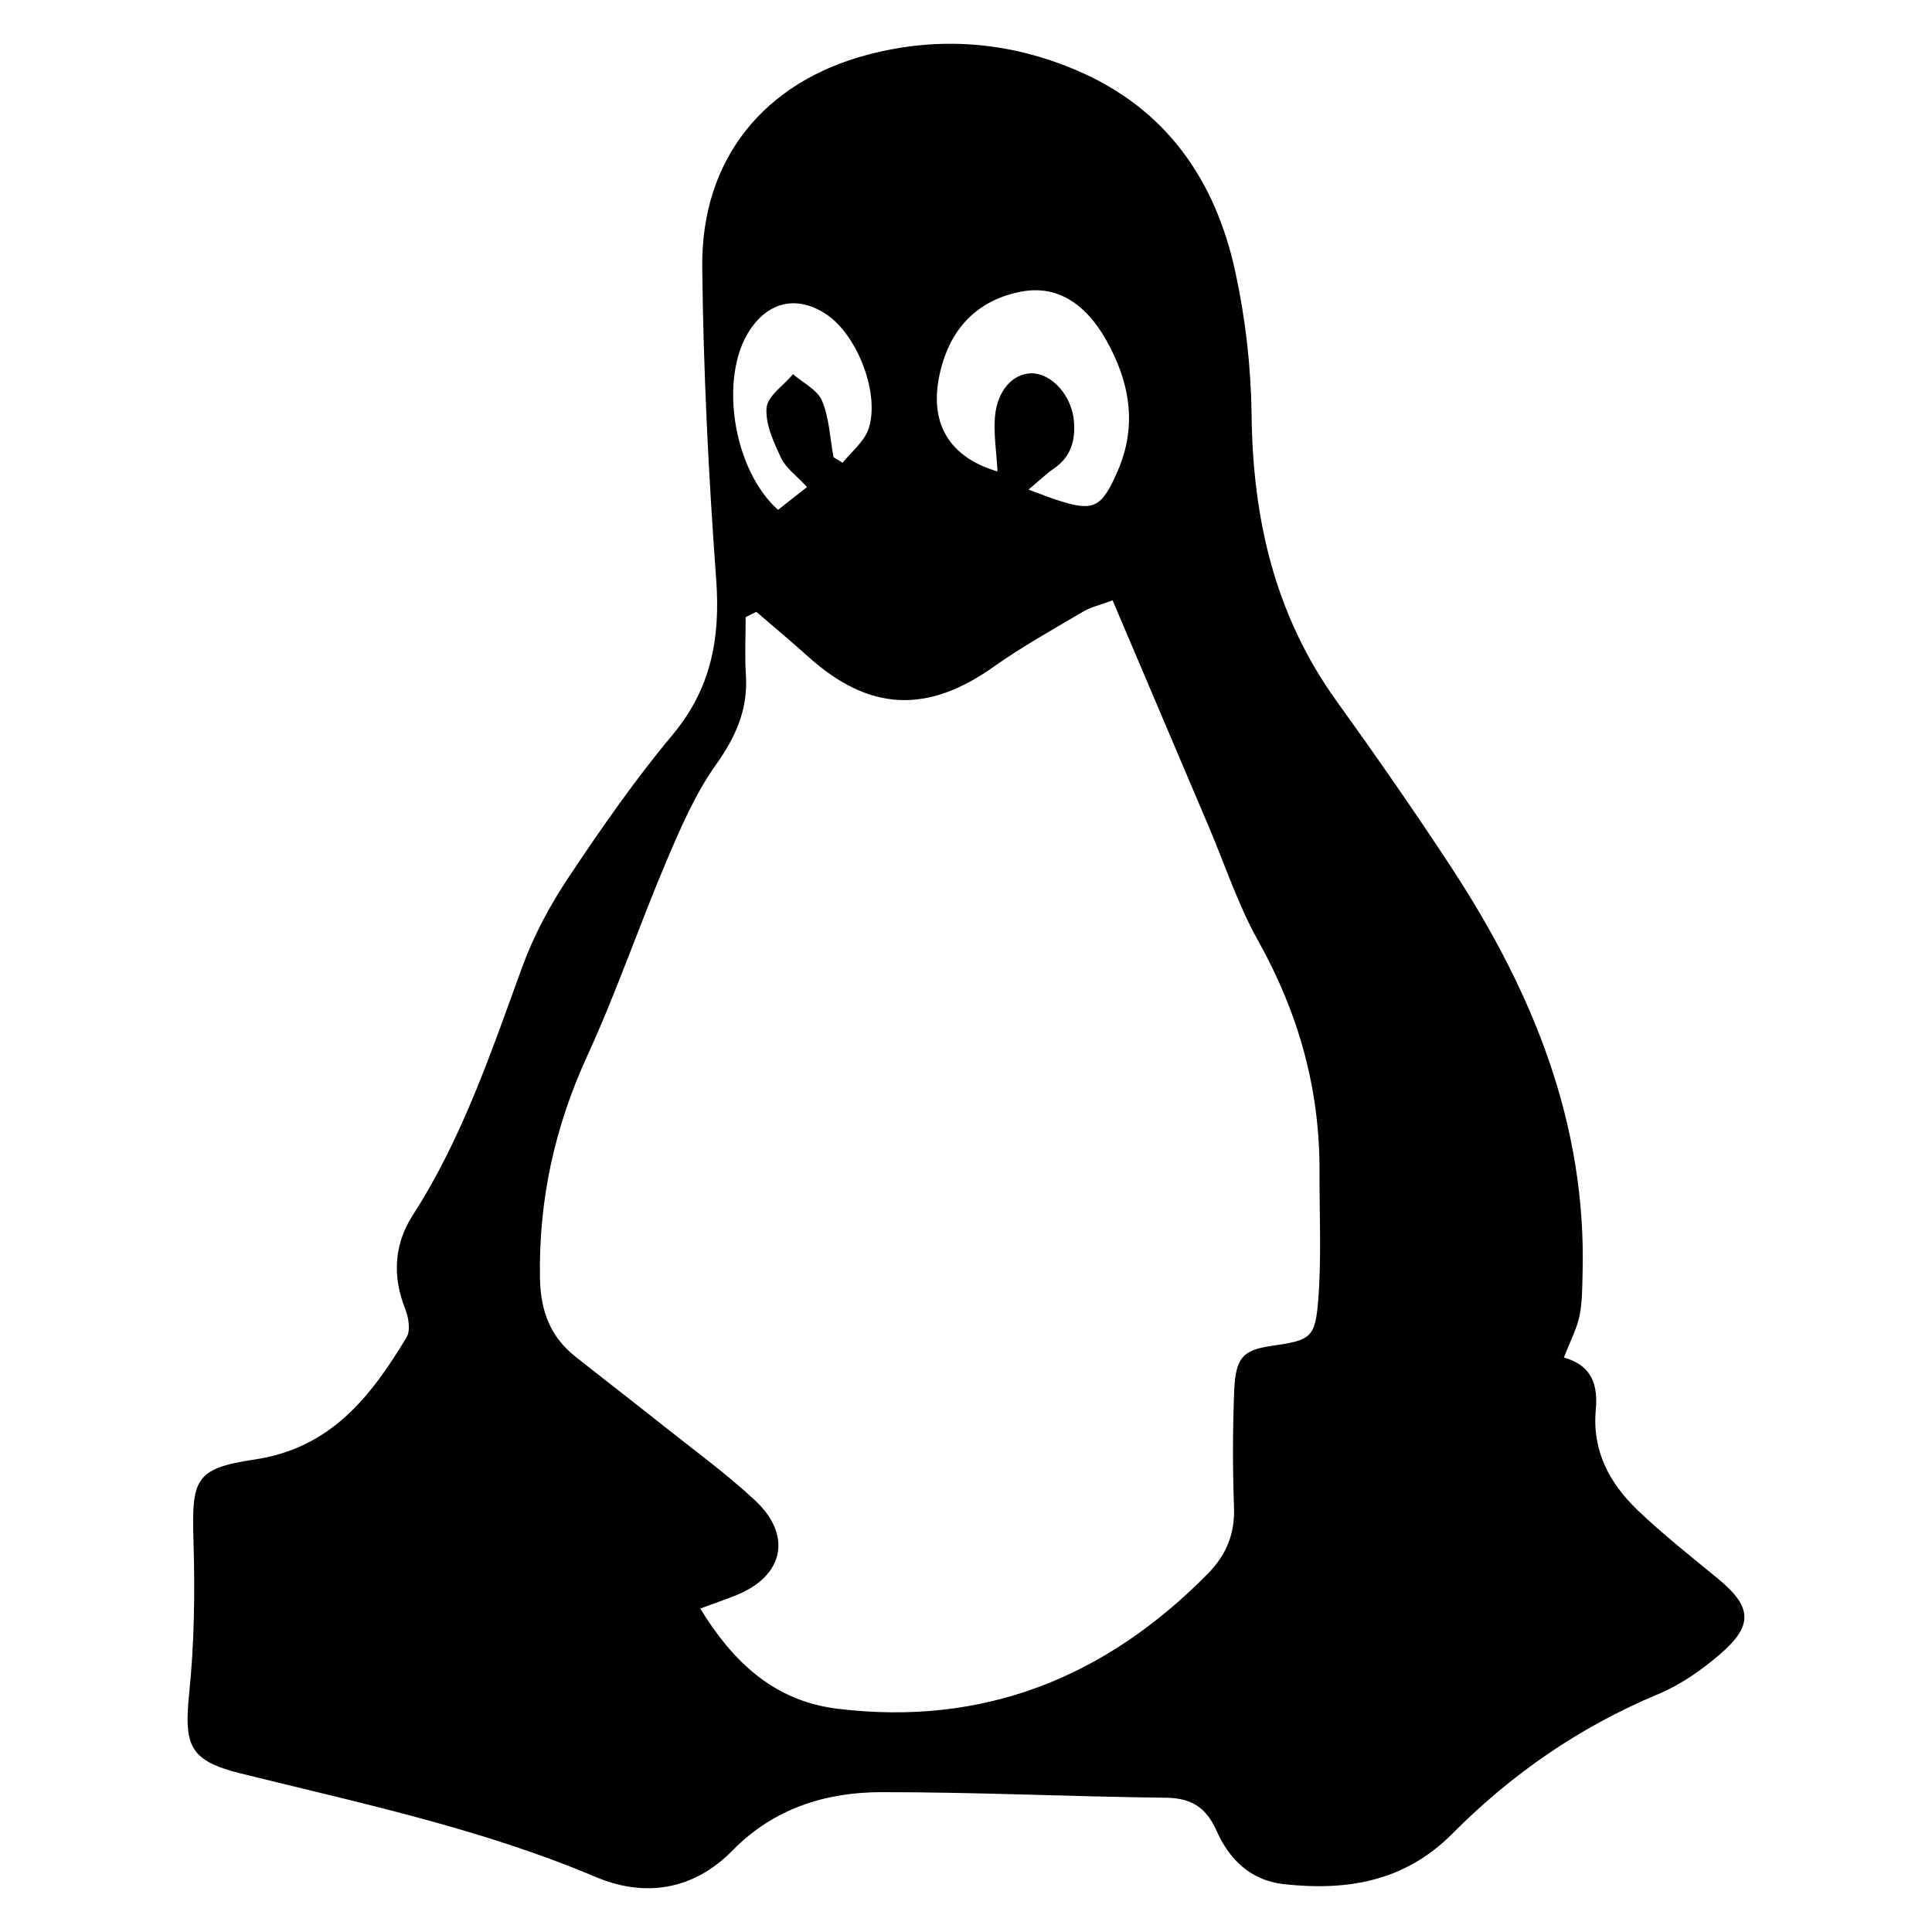
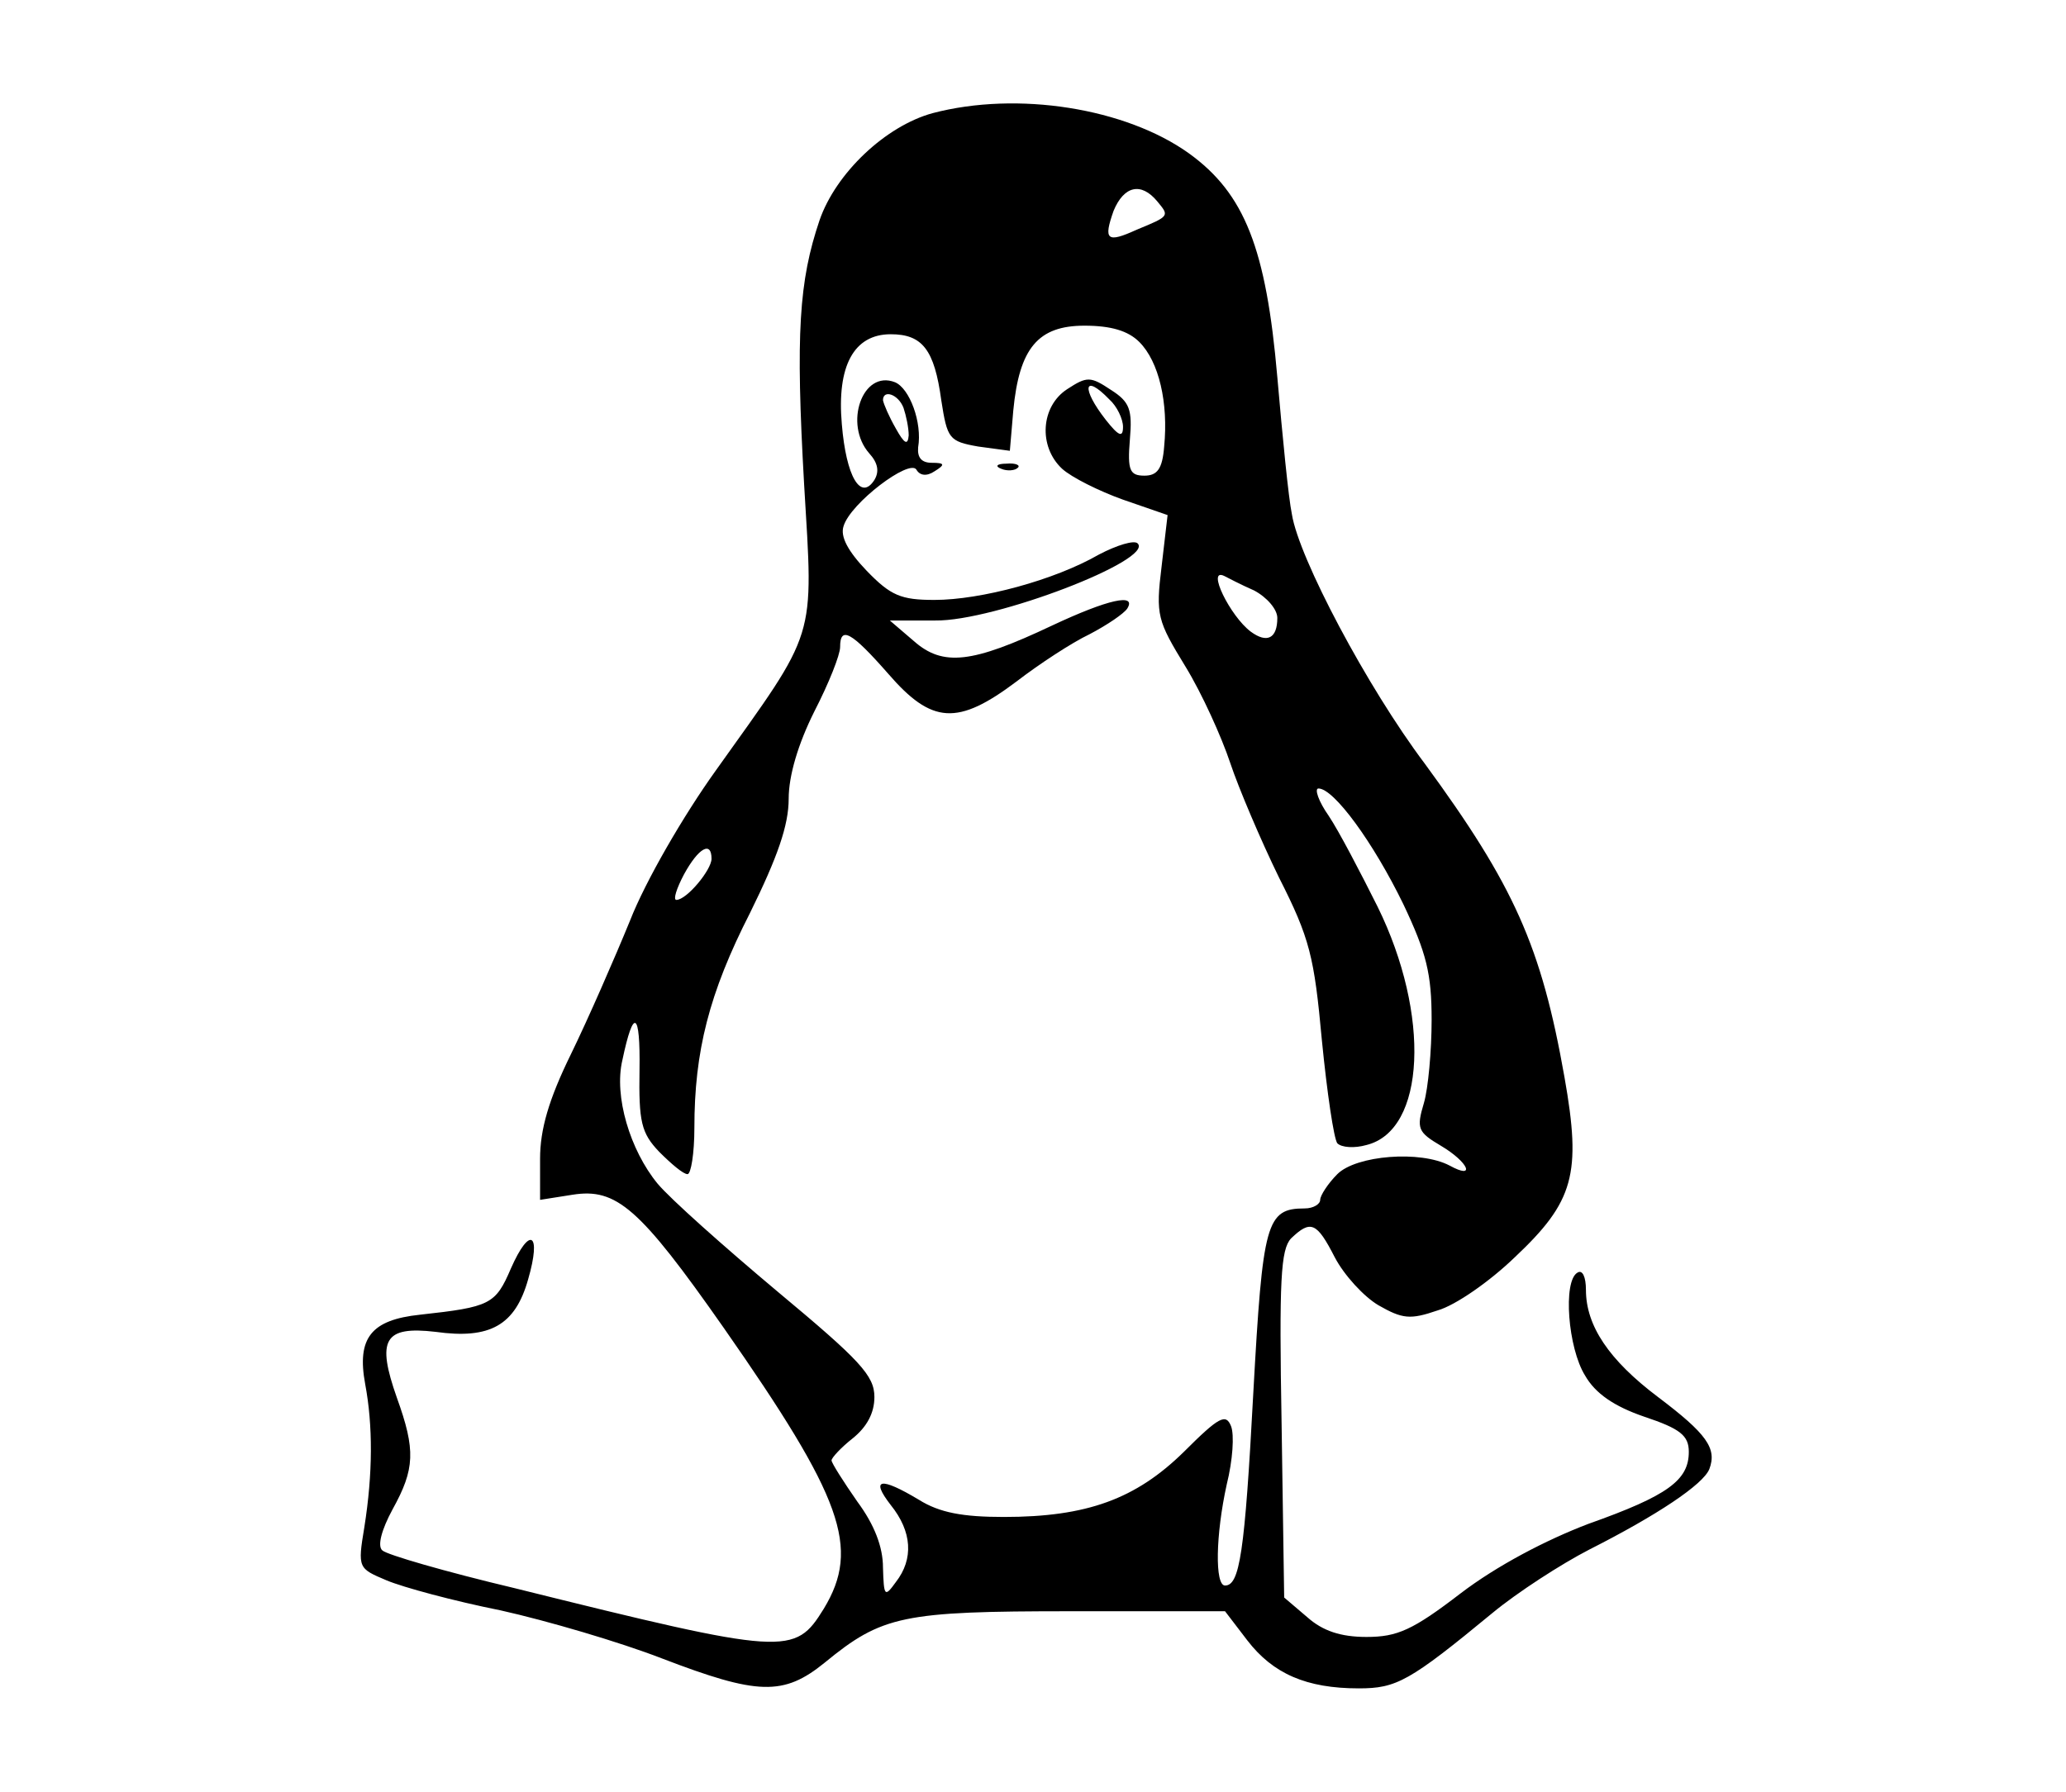
- <svg xmlns="http://www.w3.org/2000/svg" viewBox="0 0 128 128">
-   <path fill-rule="evenodd" clip-rule="evenodd" d="M113.823 104.595c-1.795-1.478-3.629-2.921-5.308-4.525-1.87-1.785-3.045-3.944-2.789-6.678.147-1.573-.216-2.926-2.113-3.452.446-1.154.864-1.928 1.033-2.753.188-.92.178-1.887.204-2.834.264-9.96-3.334-18.691-8.663-26.835-2.454-3.748-5.017-7.429-7.633-11.066-4.092-5.688-5.559-12.078-5.633-18.981a47.564 47.564 0 00-1.081-9.475C80.527 11.956 77.291 7.233 71.422 4.7c-4.497-1.942-9.152-2.327-13.901-1.084-6.901 1.805-11.074 6.934-10.996 14.088.074 6.885.417 13.779.922 20.648.288 3.893-.312 7.252-2.895 10.34-2.484 2.969-4.706 6.172-6.858 9.397-1.229 1.844-2.317 3.853-3.077 5.931-2.07 5.663-3.973 11.373-7.276 16.5-1.224 1.9-1.363 4.026-.494 6.199.225.563.363 1.429.089 1.882-2.354 3.907-5.011 7.345-10.066 8.095-3.976.591-4.172 1.314-4.051 5.413.1 3.337.061 6.705-.28 10.021-.363 3.555.008 4.521 3.442 5.373 7.924 1.968 15.913 3.647 23.492 6.854 3.227 1.365 6.465.891 9.064-1.763 2.713-2.771 6.141-3.855 9.844-3.859 6.285-.005 12.572.298 18.86.369 1.702.02 2.679.653 3.364 2.199.84 1.893 2.26 3.284 4.445 3.526 4.193.462 8.013-.16 11.19-3.359 3.918-3.948 8.436-7.066 13.615-9.227 1.482-.619 2.878-1.592 4.103-2.648 2.231-1.922 2.113-3.146-.135-5zM62.426 24.12c.758-2.601 2.537-4.289 5.243-4.801 2.276-.43 4.203.688 5.639 3.246 1.546 2.758 2.054 5.64.734 8.658-1.083 2.474-1.591 2.707-4.123 1.868-.474-.157-.937-.343-1.777-.652.708-.594 1.154-1.035 1.664-1.382 1.134-.772 1.452-1.858 1.346-3.148-.139-1.694-1.471-3.194-2.837-3.175-1.225.017-2.262 1.167-2.4 2.915-.086 1.089.095 2.199.173 3.589-3.446-1.023-4.711-3.525-3.662-7.118zm-12.75-2.251c1.274-1.928 3.197-2.314 5.101-1.024 2.029 1.376 3.547 5.256 2.763 7.576-.285.844-1.127 1.5-1.716 2.241l-.604-.374c-.23-1.253-.276-2.585-.757-3.733-.304-.728-1.257-1.184-1.919-1.762-.622.739-1.693 1.443-1.757 2.228-.088 1.084.477 2.28.969 3.331.311.661 1.001 1.145 1.713 1.916l-1.922 1.51c-3.018-2.7-3.915-8.82-1.871-11.909zM87.34 86.075c-.203 2.604-.5 2.713-3.118 3.098-1.859.272-2.359.756-2.453 2.964a101.744 101.744 0 00-.012 7.753c.061 1.77-.537 3.158-1.755 4.393-6.764 6.856-14.845 10.105-24.512 8.926-4.17-.509-6.896-3.047-9.097-6.639.98-.363 1.705-.607 2.412-.894 3.122-1.27 3.706-3.955 1.213-6.277-1.884-1.757-3.986-3.283-6.007-4.892-1.954-1.555-3.934-3.078-5.891-4.629-1.668-1.323-2.305-3.028-2.345-5.188-.094-5.182.972-10.03 3.138-14.747 1.932-4.209 3.429-8.617 5.239-12.885.935-2.202 1.906-4.455 3.278-6.388 1.319-1.854 2.134-3.669 1.988-5.94-.084-1.276-.016-2.562-.016-3.843l.707-.352c1.141.985 2.302 1.949 3.423 2.959 4.045 3.646 7.892 3.813 12.319.67 1.888-1.341 3.93-2.47 5.927-3.652.497-.294 1.092-.423 1.934-.738 2.151 5.066 4.262 10.033 6.375 15 1.072 2.524 1.932 5.167 3.264 7.547 2.671 4.775 4.092 9.813 4.07 15.272-.012 2.83.137 5.67-.081 8.482z" />
+ <svg xmlns="http://www.w3.org/2000/svg" version="1.0" width="241pt" height="209pt" viewBox="0 0 241 209" preserveAspectRatio="xMidYMid meet">
+   <g transform="translate(0,209) scale(0.1,-0.1)" fill="#000000" stroke="none">
+     <path d="M1088 1958 c-55 -15 -113 -70 -132 -125 -24 -71 -28 -132 -18 -308 11 -185 16 -167 -103 -334 -38 -53 -82 -129 -100 -175 -18 -44 -49 -115 -69 -156 -26 -53 -36 -88 -36 -122 l0 -48 38 6 c51 8 78 -15 176 -155 139 -199 160 -257 117 -328 -34 -55 -43 -55 -361 24 -80 19 -149 39 -154 44 -6 5 -1 24 12 48 26 47 27 69 5 130 -24 68 -15 84 45 77 64 -9 93 8 108 61 16 55 2 63 -20 13 -18 -42 -24 -45 -106 -54 -57 -6 -74 -27 -64 -81 9 -48 9 -104 -1 -167 -8 -48 -7 -48 26 -62 19 -8 78 -24 133 -35 54 -12 139 -37 188 -56 112 -43 142 -44 190 -5 67 55 91 60 287 60 l180 0 26 -34 c30 -39 69 -56 130 -56 44 0 59 8 156 88 29 24 80 57 113 74 79 40 133 76 140 94 9 24 -3 41 -60 84 -57 43 -84 83 -84 125 0 15 -4 24 -10 20 -17 -10 -11 -88 9 -120 12 -21 34 -36 69 -48 42 -14 52 -22 52 -41 0 -33 -24 -51 -117 -84 -50 -19 -107 -49 -149 -81 -56 -43 -74 -51 -110 -51 -30 0 -51 7 -69 23 l-27 23 -3 202 c-3 169 -1 204 11 217 23 22 30 19 51 -22 11 -21 34 -46 51 -56 28 -16 37 -17 69 -6 21 6 61 34 90 62 69 65 78 97 58 210 -27 153 -59 224 -163 366 -67 89 -147 240 -155 291 -4 19 -11 91 -17 160 -13 150 -38 214 -103 261 -74 53 -200 73 -299 47z m262 -103 c14 -17 15 -17 -24 -33 -35 -16 -39 -12 -27 22 12 29 32 34 51 11z m-21 -164 c23 -23 34 -71 29 -122 -2 -26 -8 -34 -23 -34 -17 0 -20 6 -17 42 3 35 0 44 -22 58 -24 16 -28 16 -51 1 -31 -20 -34 -67 -6 -93 11 -10 43 -26 71 -36 l52 -18 -7 -60 c-7 -57 -5 -63 28 -117 19 -31 42 -82 52 -112 10 -30 36 -91 57 -134 36 -71 41 -92 50 -190 6 -61 14 -115 18 -120 5 -5 20 -6 34 -2 69 17 75 152 13 278 -20 40 -45 88 -57 106 -12 17 -17 32 -12 32 18 0 64 -63 99 -135 27 -57 33 -81 33 -135 0 -36 -4 -80 -9 -97 -9 -30 -7 -34 20 -50 32 -19 41 -40 10 -23 -34 18 -109 12 -131 -10 -11 -11 -20 -25 -20 -30 0 -5 -8 -10 -18 -10 -45 0 -49 -16 -60 -215 -10 -188 -16 -225 -33 -225 -12 0 -11 59 2 118 7 28 9 58 5 68 -6 15 -14 11 -55 -30 -56 -55 -113 -76 -210 -76 -48 0 -75 5 -99 20 -45 27 -57 25 -33 -6 25 -31 27 -63 6 -90 -13 -18 -14 -17 -15 17 0 24 -10 50 -30 77 -16 23 -30 45 -30 48 0 3 11 15 25 26 16 13 25 29 25 48 0 25 -17 43 -113 123 -62 52 -125 108 -140 126 -32 39 -51 102 -41 144 13 62 21 57 20 -11 -1 -61 2 -74 23 -96 14 -14 28 -26 33 -26 4 0 8 24 8 54 0 89 17 157 65 251 32 65 45 102 45 133 0 27 11 64 30 102 17 33 30 66 30 75 0 25 13 18 56 -31 51 -59 81 -61 150 -9 26 20 64 45 85 55 21 11 40 24 44 30 11 18 -22 11 -88 -20 -93 -44 -127 -48 -161 -18 l-28 24 53 0 c69 -1 256 71 236 90 -4 4 -24 -2 -45 -13 -52 -30 -138 -53 -192 -53 -39 0 -51 5 -79 34 -22 23 -31 40 -27 52 8 27 77 79 85 66 4 -7 12 -8 21 -2 13 8 12 10 -3 10 -12 0 -17 6 -16 18 5 29 -10 69 -27 76 -38 15 -60 -49 -30 -83 10 -11 12 -21 6 -31 -16 -25 -33 4 -38 65 -6 68 14 105 57 105 37 0 51 -18 59 -77 7 -45 9 -48 43 -54 l37 -5 4 47 c7 73 29 99 83 99 31 0 51 -6 64 -19z m-35 -67 c9 -8 16 -23 16 -32 0 -13 -5 -11 -20 8 -29 37 -26 55 4 24z m-240 -10 c3 -9 6 -23 6 -32 -1 -12 -5 -10 -15 8 -8 14 -14 28 -15 33 0 13 18 7 24 -9z m409 -213 c15 -8 27 -22 27 -32 0 -24 -12 -30 -31 -16 -24 18 -52 75 -31 65 4 -2 19 -10 35 -17z m-633 -313 c0 -13 -29 -48 -41 -48 -4 0 0 13 9 30 17 31 32 39 32 18z" />
+     <path d="M1168 1543 c7 -3 16 -2 19 1 4 3 -2 6 -13 5 -11 0 -14 -3 -6 -6z" />
+   </g>
</svg>
